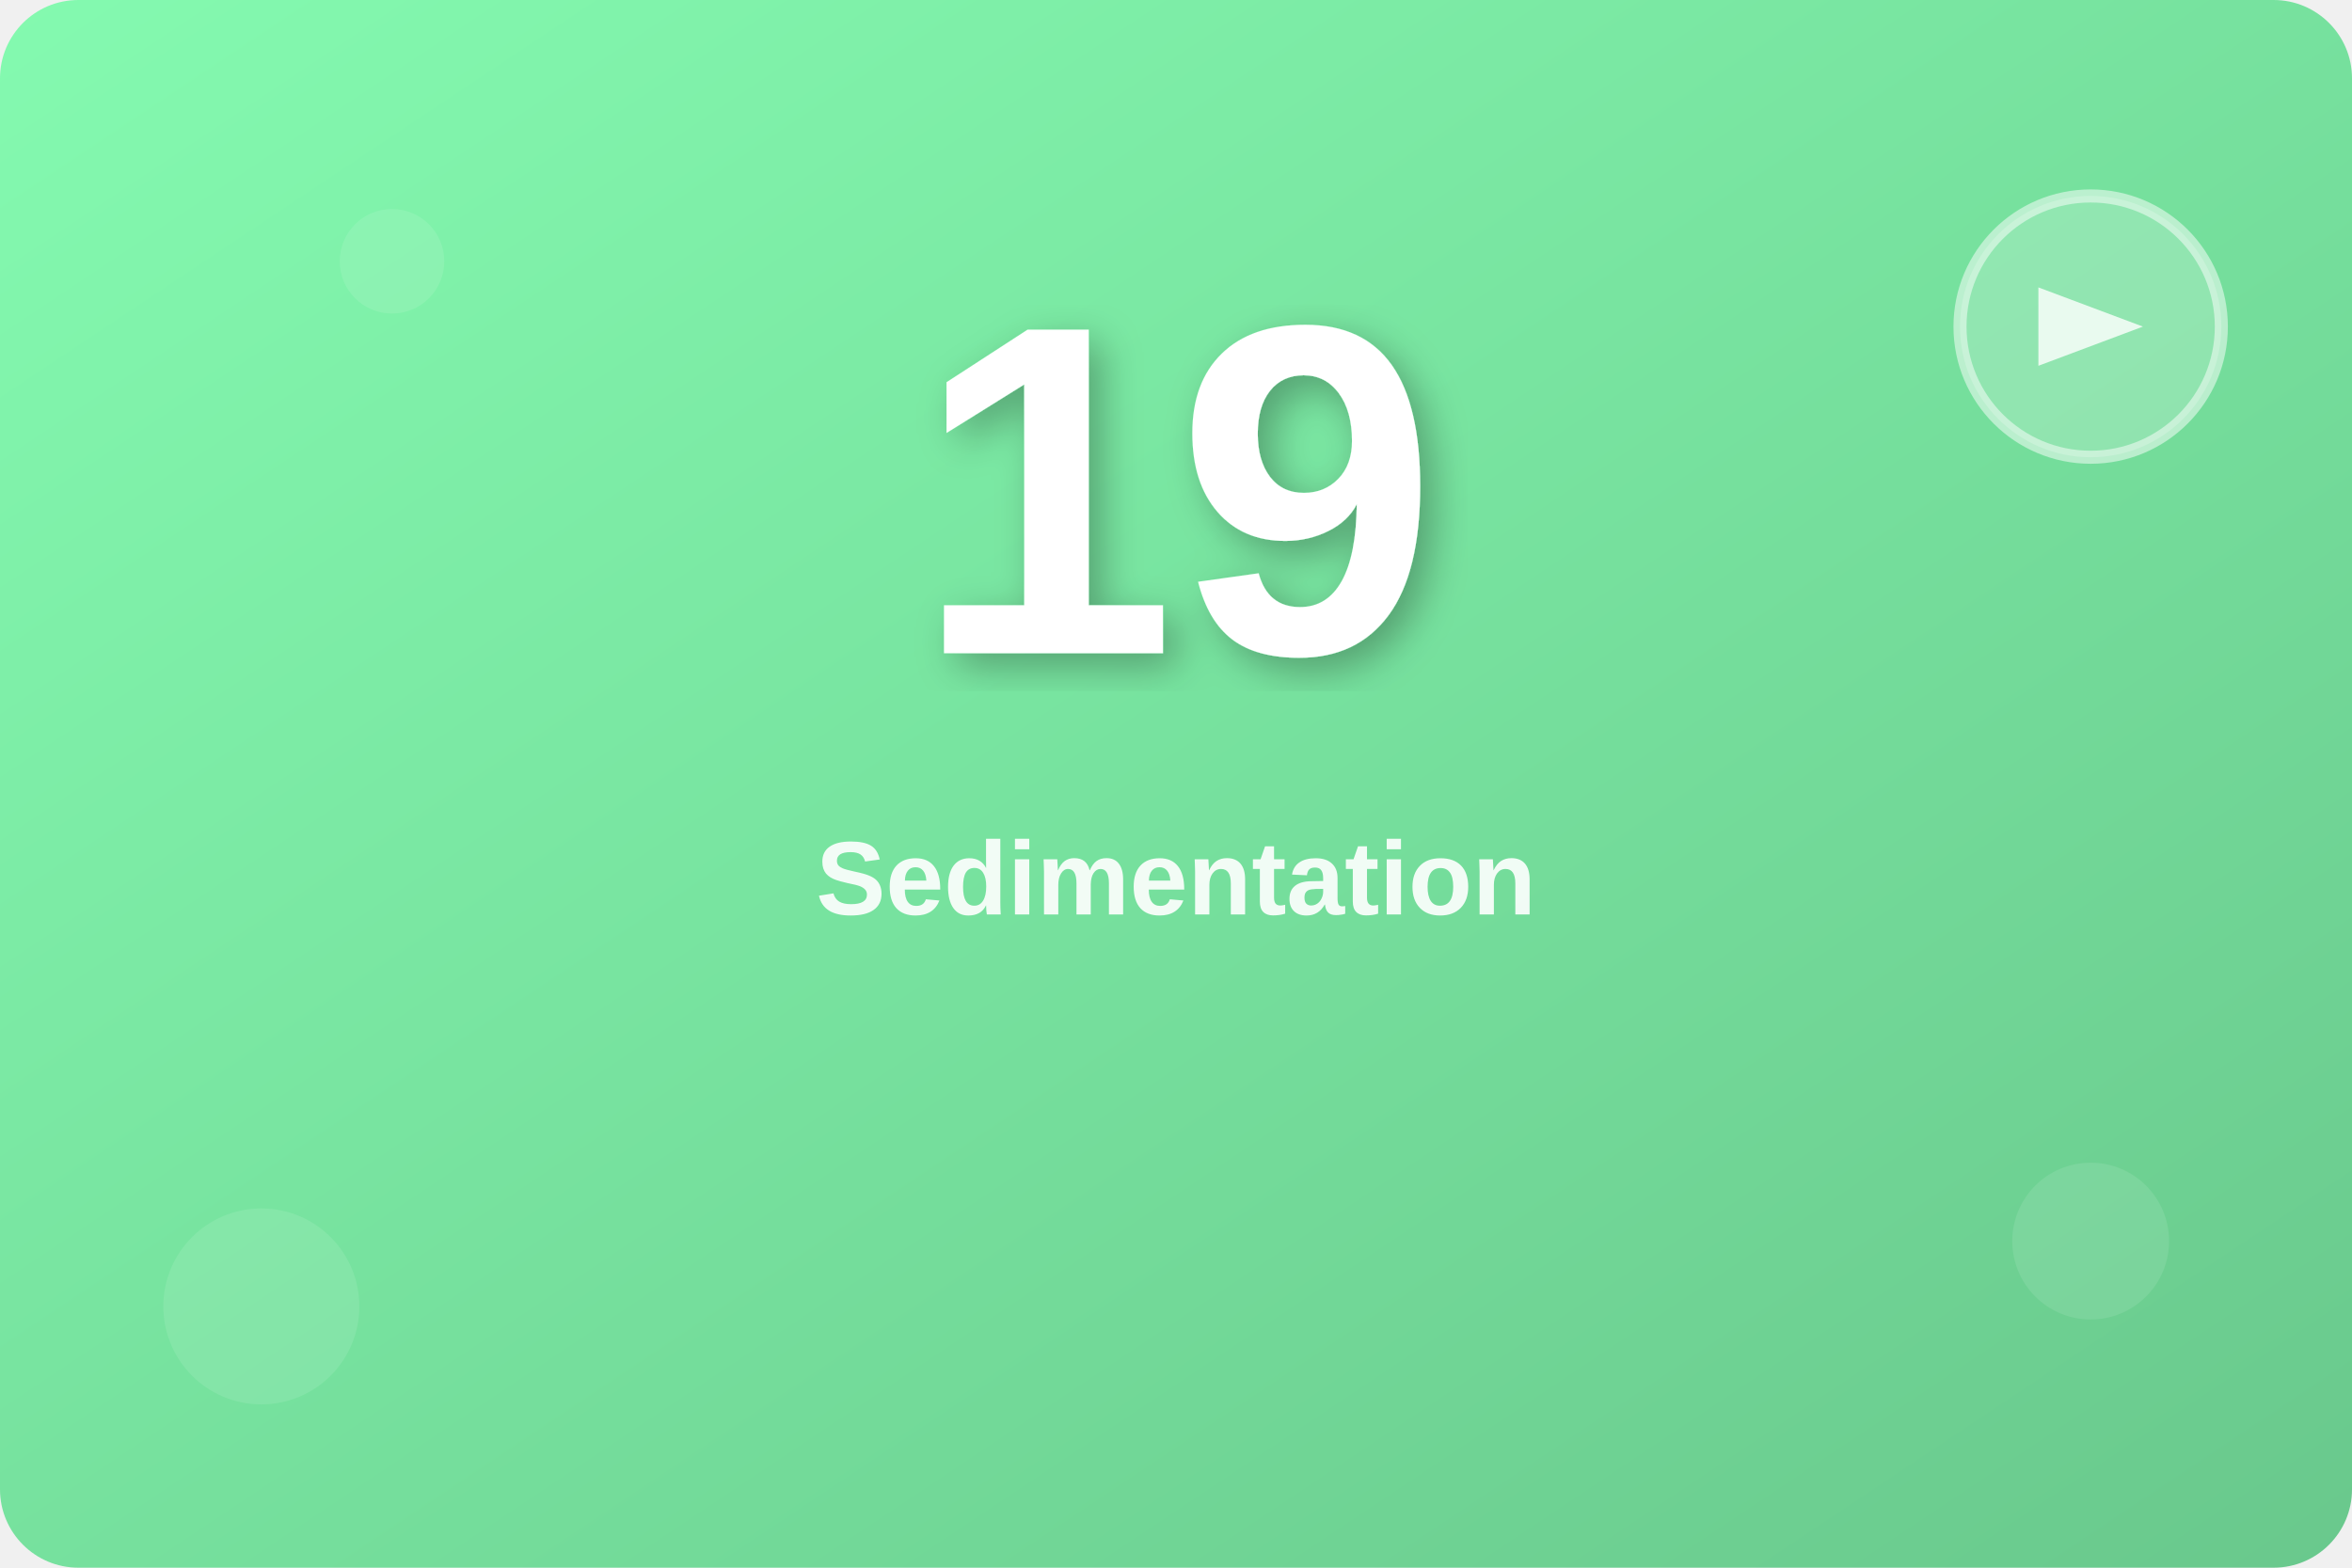
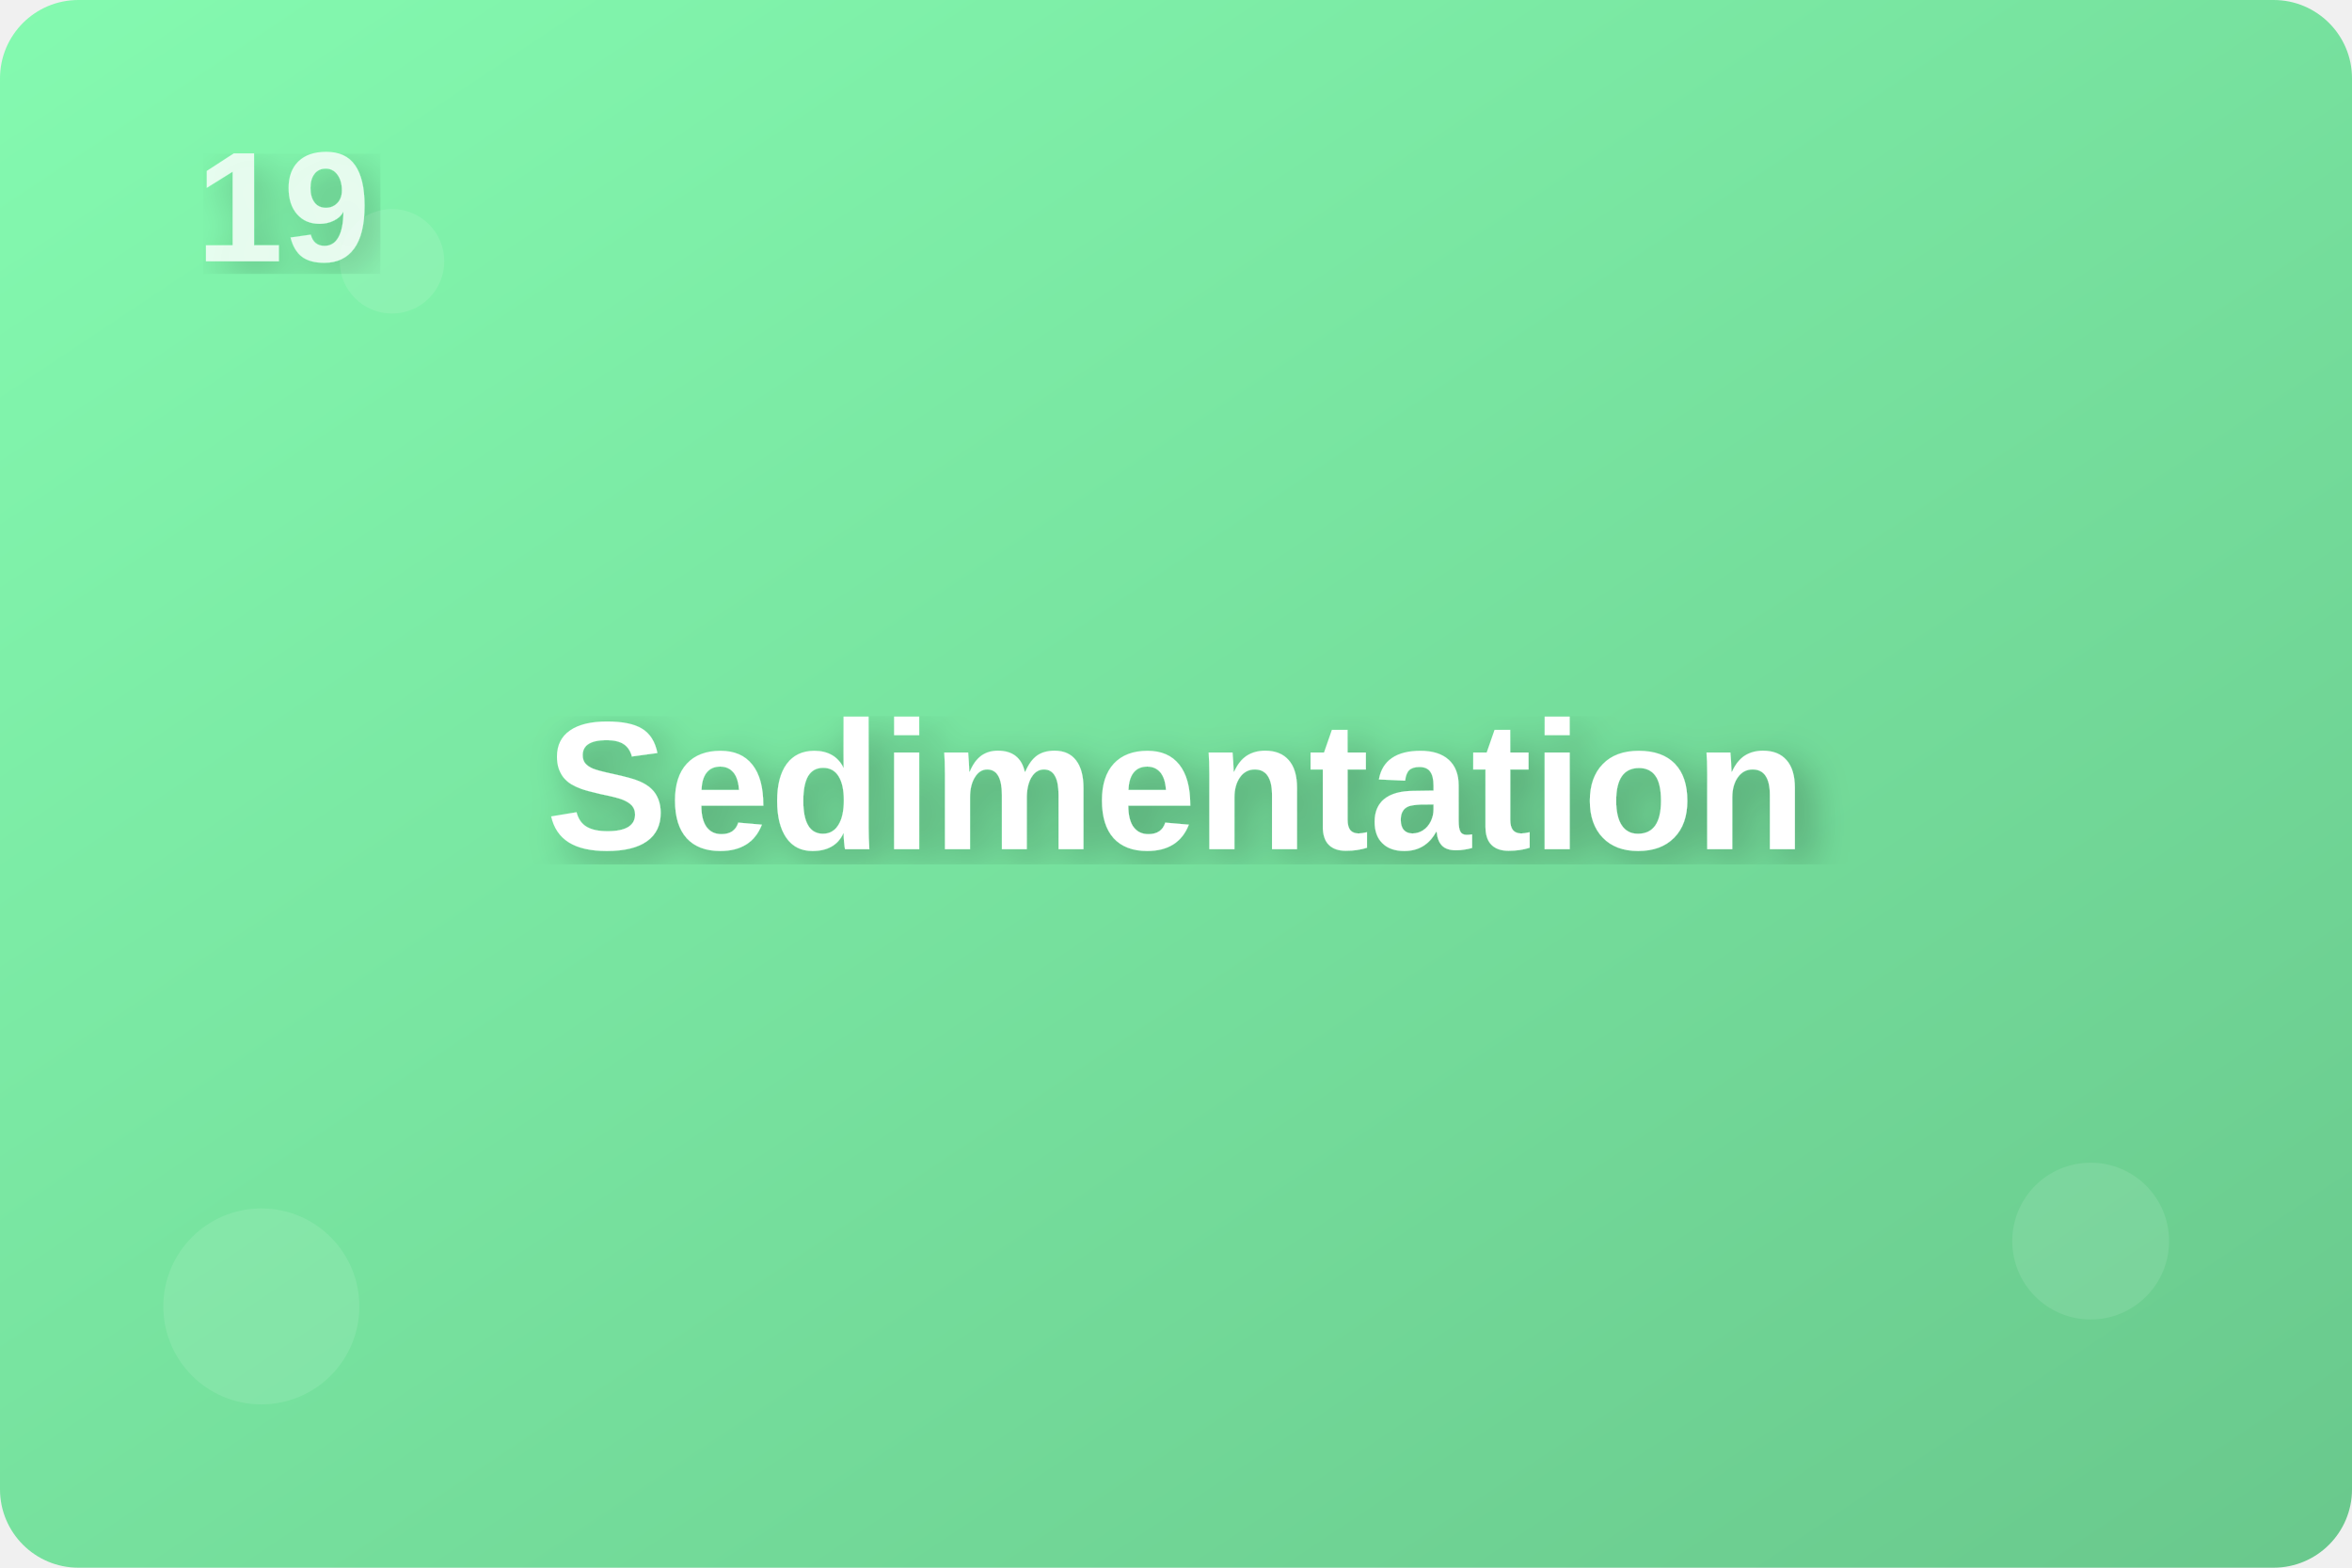
<svg xmlns="http://www.w3.org/2000/svg" width="360" height="240">
  <defs>
    <linearGradient id="grad19" x1="0%" y1="0%" x2="100%" y2="100%">
      <stop offset="0%" style="stop-color:#84fab0;stop-opacity:1" />
      <stop offset="100%" style="stop-color:#69c88c;stop-opacity:1" />
    </linearGradient>
    <filter id="shadow">
      <feDropShadow dx="2" dy="2" stdDeviation="3" flood-color="rgba(0,0,0,0.3)" />
    </filter>
  </defs>
  <rect width="100%" height="100%" fill="url(#grad19)" rx="12" />
-   <text x="180" y="100" font-family="Arial, sans-serif" font-size="72" font-weight="bold" text-anchor="middle" fill="white" filter="url(#shadow)">19</text>
-   <text x="180" y="140" font-family="Arial, sans-serif" font-size="16" font-weight="600" text-anchor="middle" fill="rgba(255,255,255,0.9)">Sedimentation</text>
-   <circle cx="320" cy="50" r="20" fill="rgba(255,255,255,0.2)" stroke="rgba(255,255,255,0.5)" stroke-width="2" />
-   <polygon points="312,44 312,56 328,50" fill="rgba(255,255,255,0.8)" />
+   <text x="30" y="40" font-family="Arial, sans-serif" font-size="24" font-weight="bold" fill="rgba(255,255,255,0.8)" filter="url(#shadow)">19</text>
+   <text x="180" y="130" font-family="Arial, sans-serif" font-size="28" font-weight="700" text-anchor="middle" fill="white" filter="url(#shadow)">Sedimentation</text>
  <circle cx="40" cy="200" r="15" fill="rgba(255,255,255,0.1)" />
  <circle cx="320" cy="190" r="12" fill="rgba(255,255,255,0.1)" />
  <circle cx="60" cy="40" r="8" fill="rgba(255,255,255,0.1)" />
</svg>
